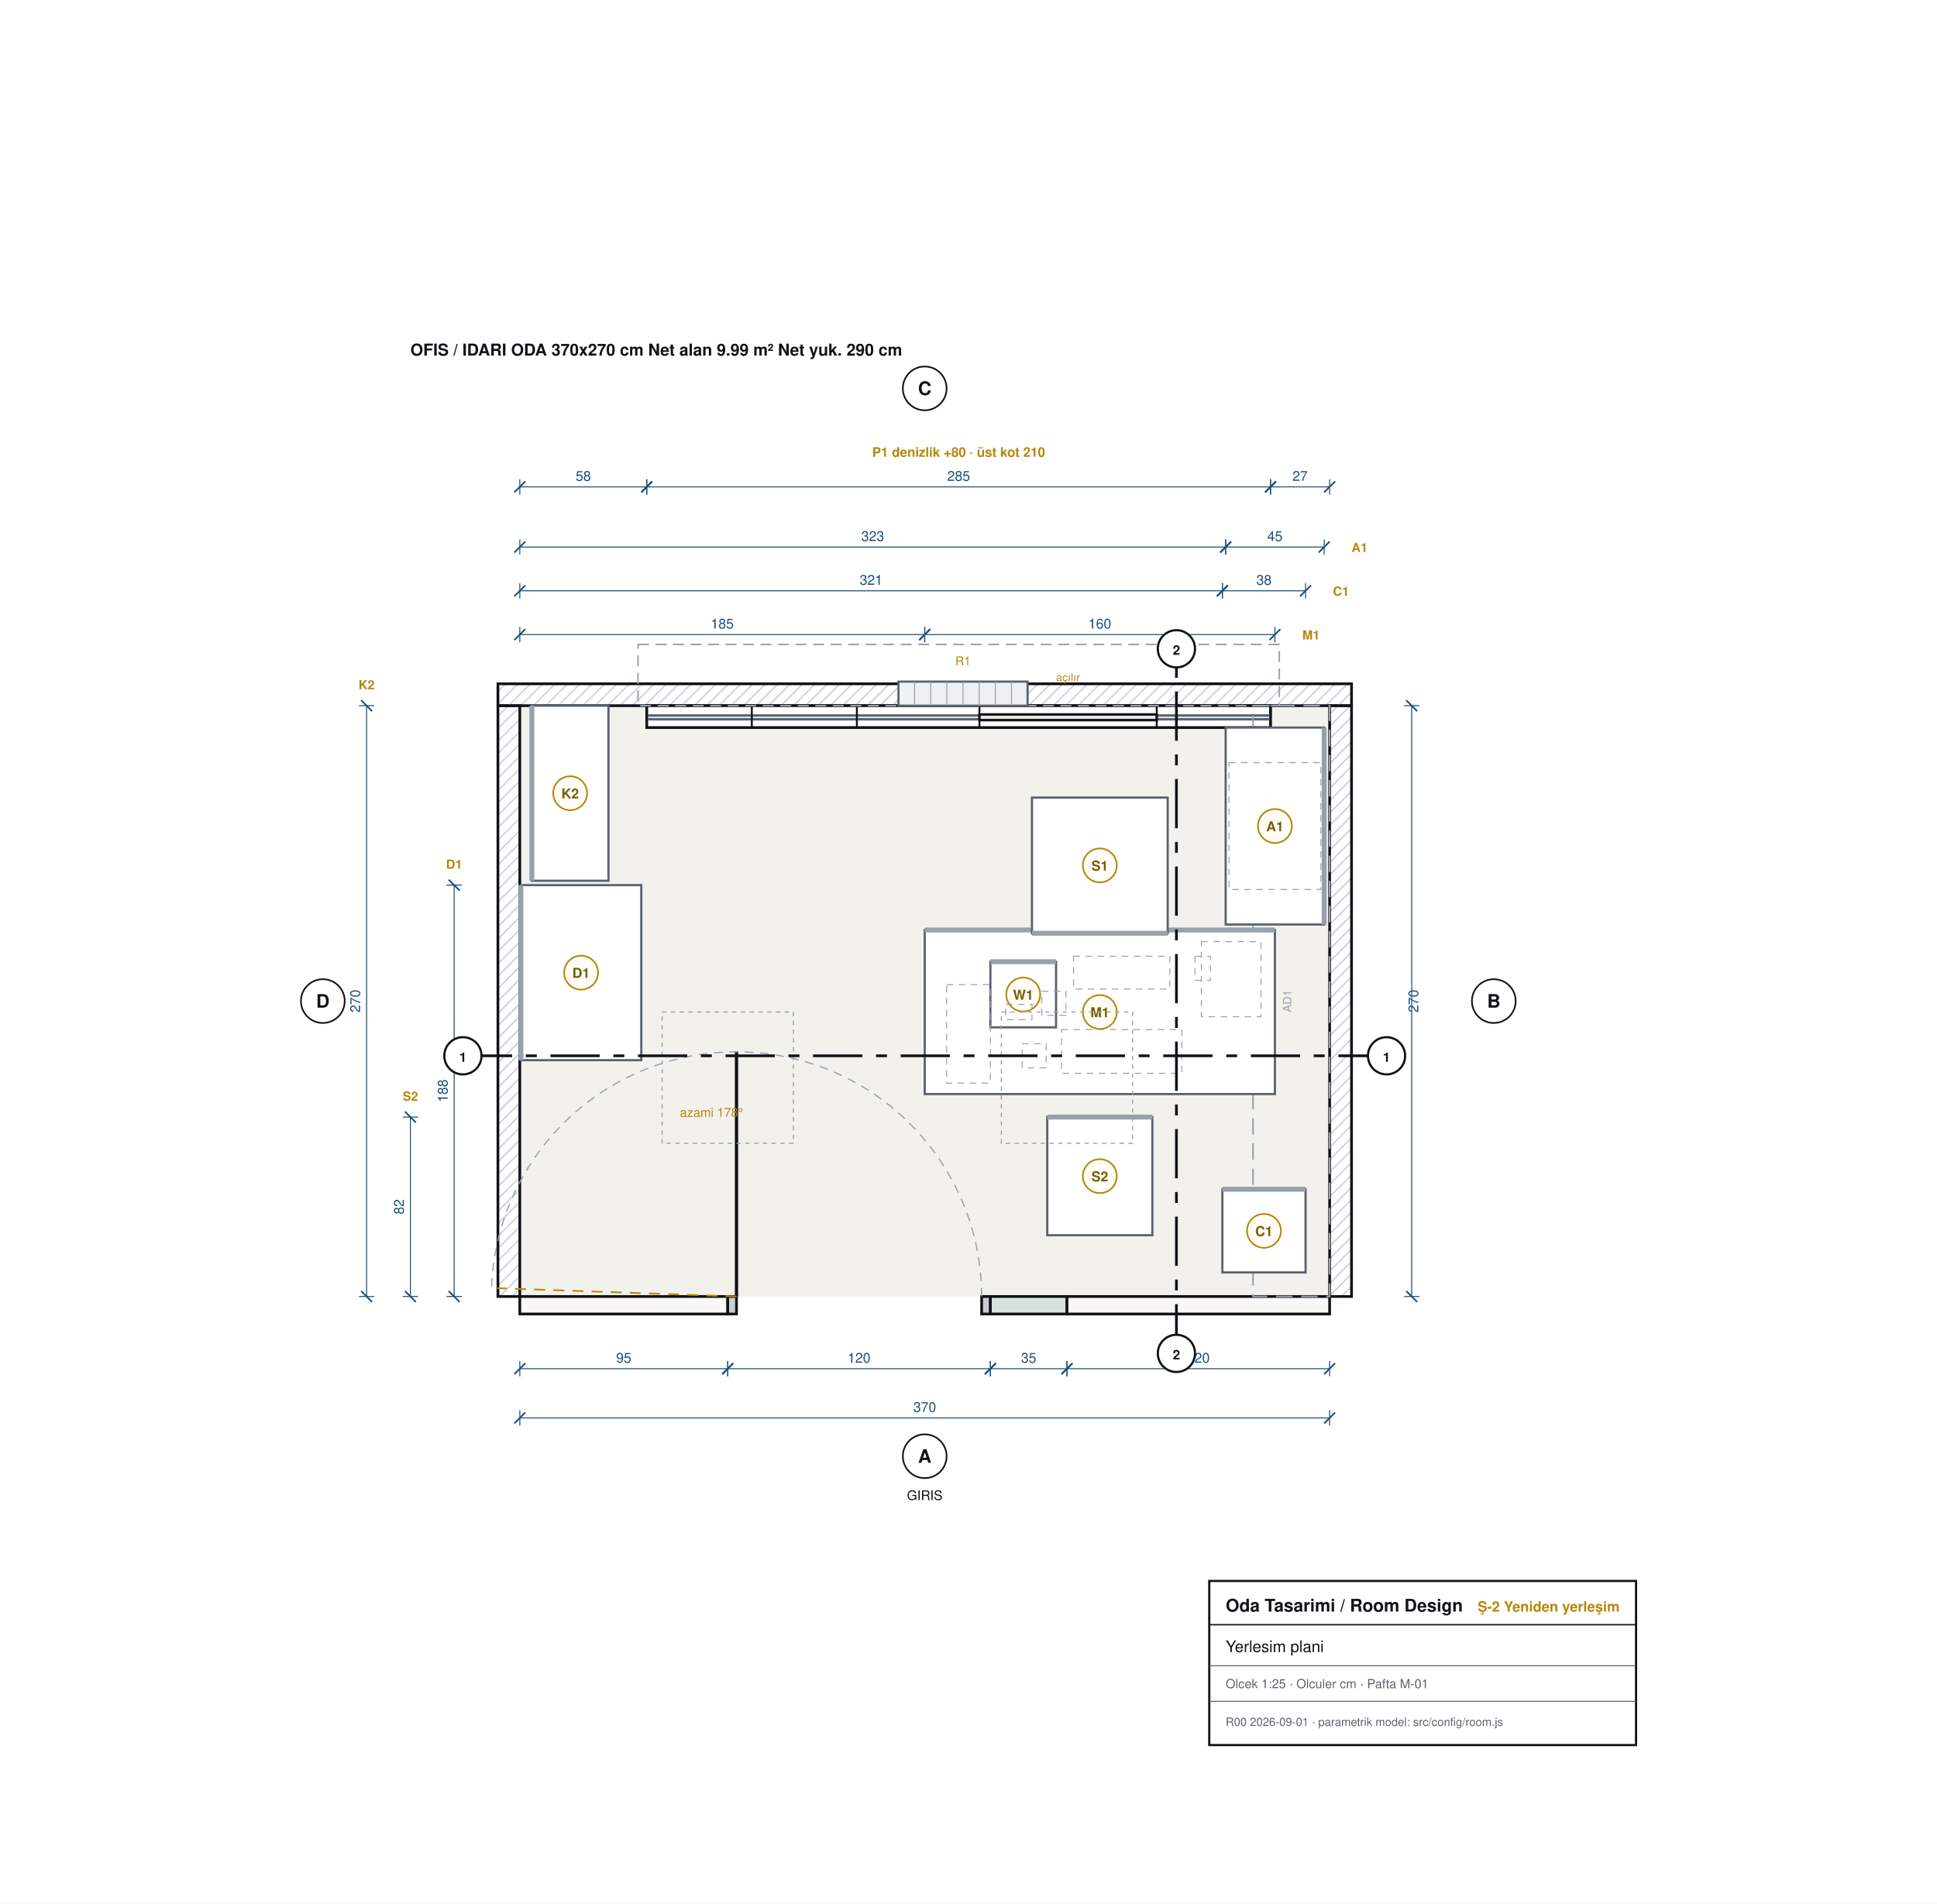
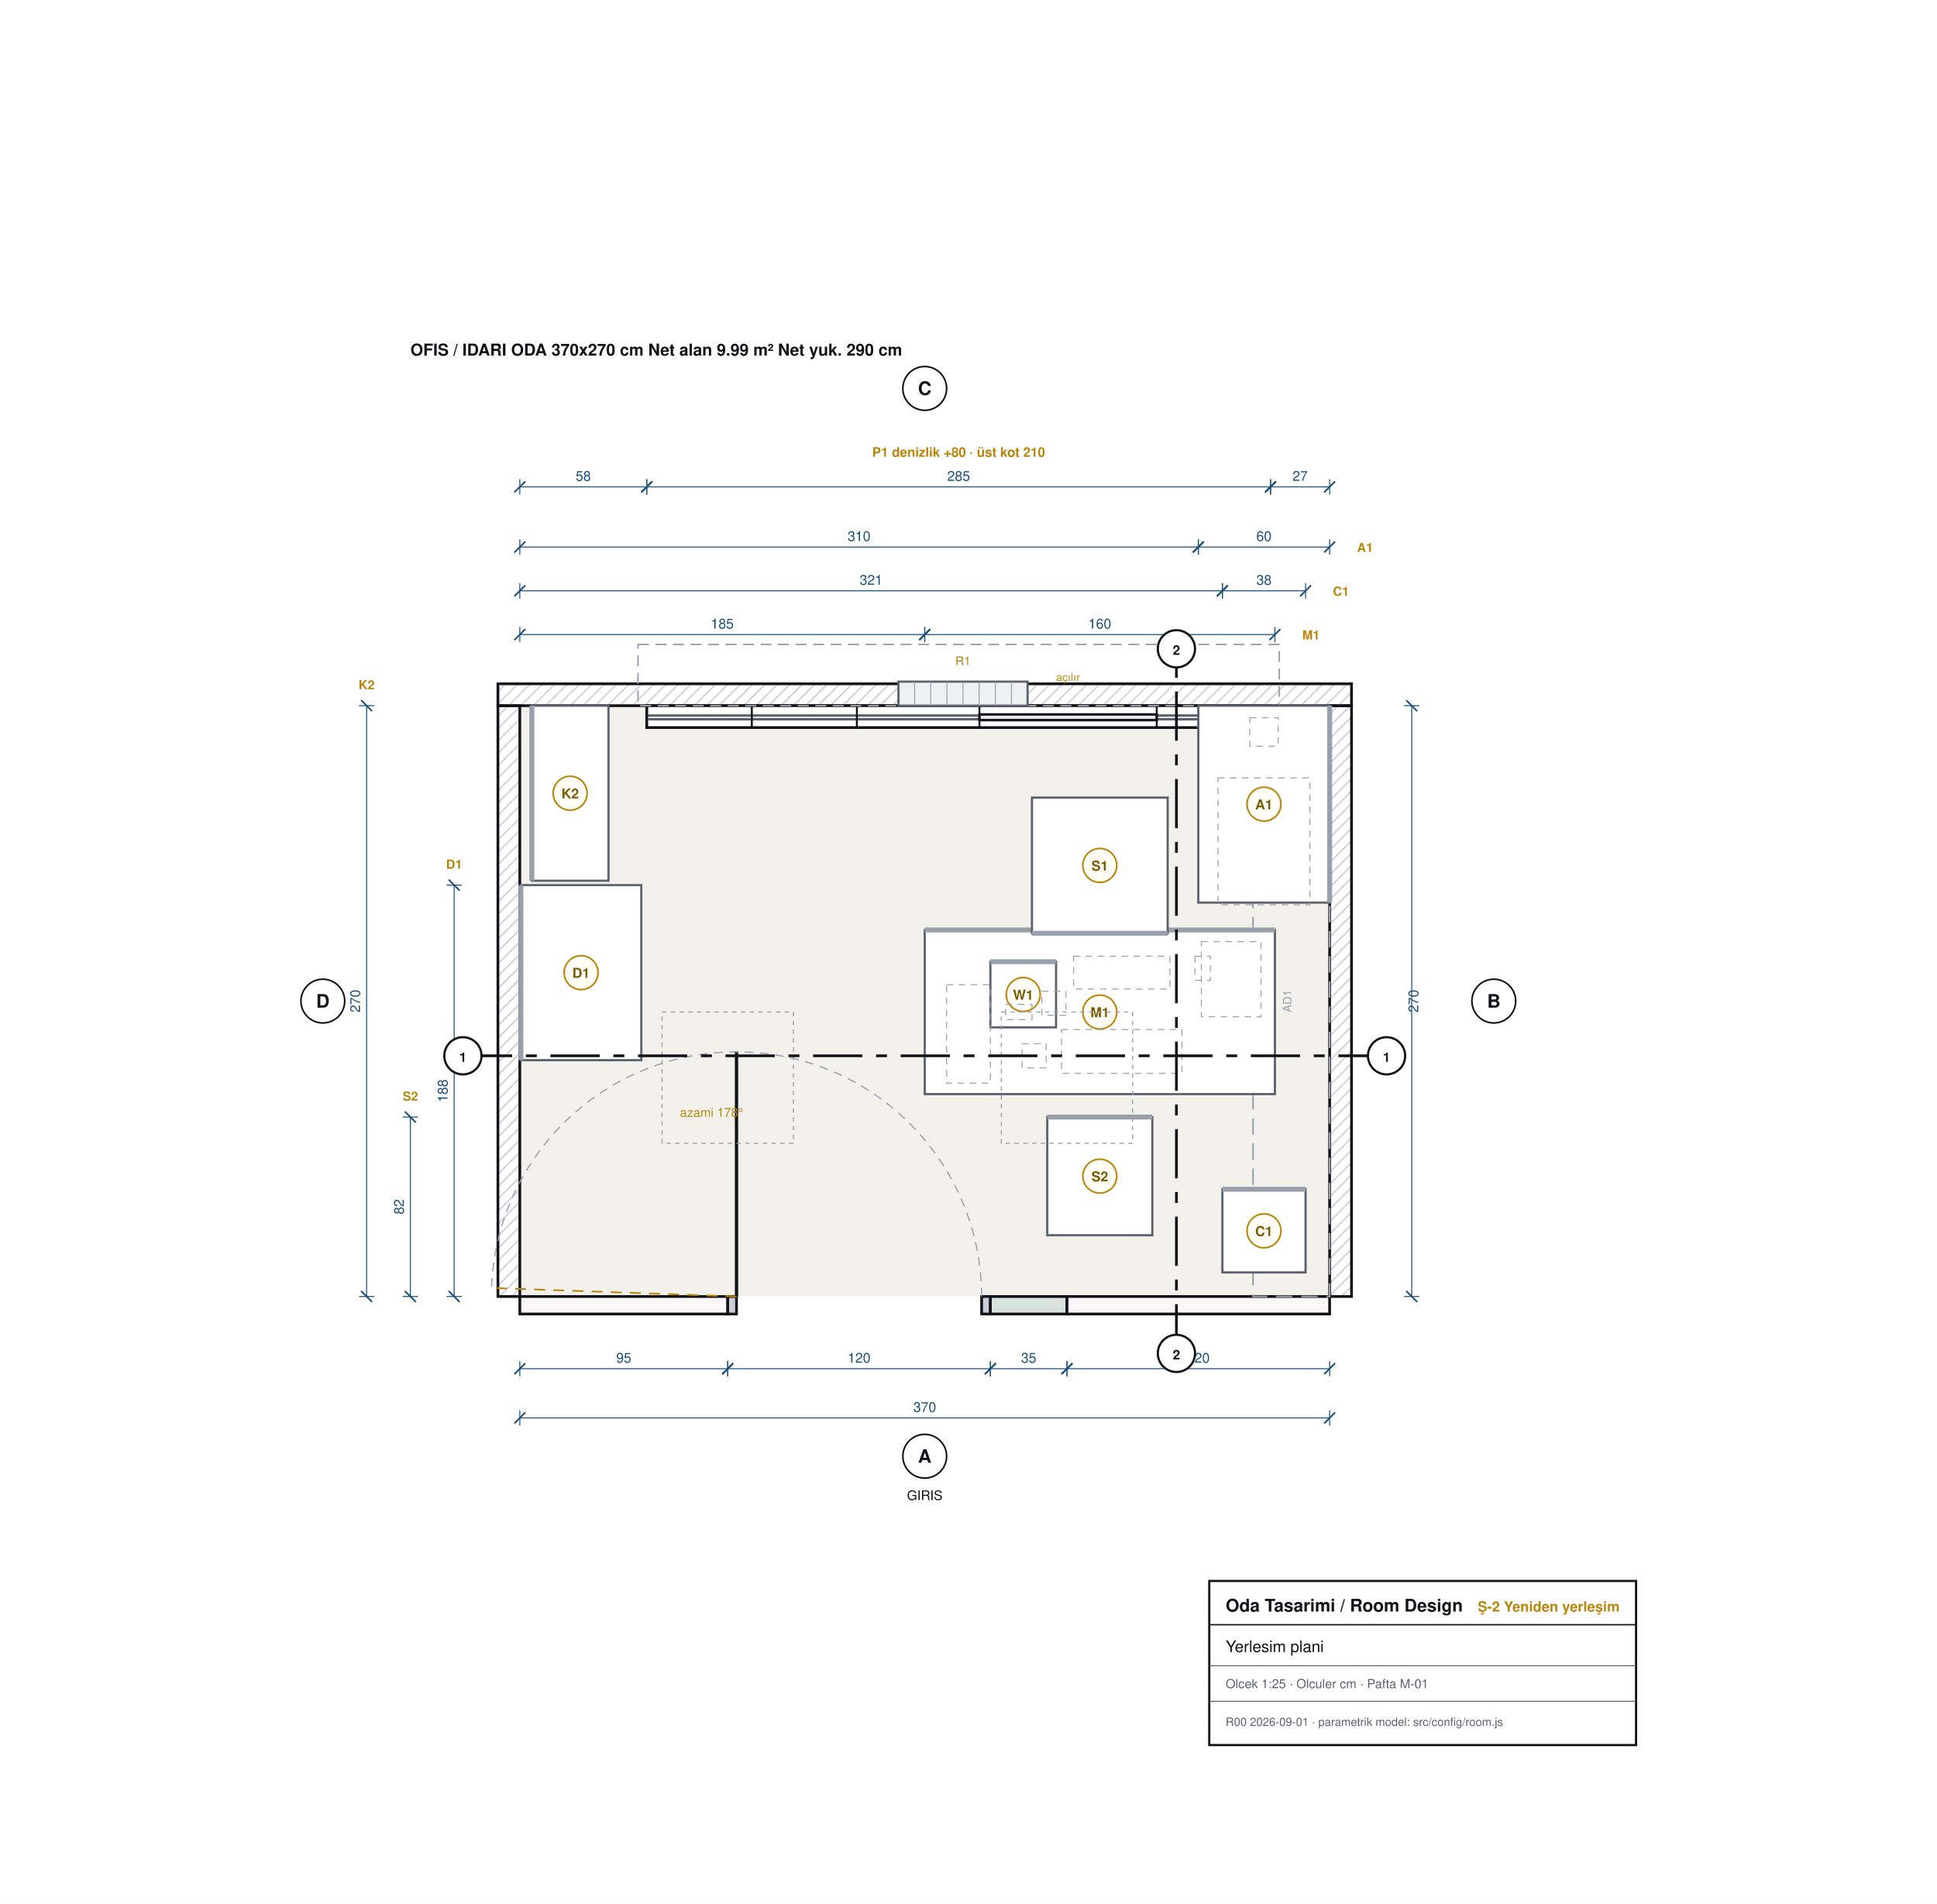
<svg xmlns="http://www.w3.org/2000/svg" width="354mm" height="348mm" viewBox="0 0 354 348" font-family="Helvetica,Arial,sans-serif">
  <rect width="354" height="348" fill="#ffffff" />
  <rect x="95.00" y="129.00" width="148.00" height="108.00" fill="#f3f1ec" stroke="none" stroke-width="0" />
  <defs>
    <pattern id="h" width="1.6" height="1.6" patternTransform="rotate(45)" patternUnits="userSpaceOnUse">
      <line x1="0" y1="0" x2="0" y2="1.6" stroke="#c9ced6" stroke-width="0.5" />
    </pattern>
  </defs>
  <rect x="91.00" y="129.00" width="4.00" height="108.00" fill="url(#h)" stroke="#111318" stroke-width="0.5" />
  <rect x="243.00" y="129.00" width="4.00" height="108.00" fill="url(#h)" stroke="#111318" stroke-width="0.5" />
  <rect x="91.00" y="125.00" width="156.00" height="4.00" fill="url(#h)" stroke="#111318" stroke-width="0.5" />
  <rect x="95.00" y="237.00" width="38.00" height="3.20" fill="#faf8f6" stroke="#111318" stroke-width="0.5" />
  <rect x="133.00" y="237.00" width="1.60" height="3.20" fill="#c9ced6" stroke="#111318" stroke-width="0.5" />
  <rect x="179.40" y="237.00" width="1.60" height="3.20" fill="#c9ced6" stroke="#111318" stroke-width="0.5" />
  <line x1="134.60" y1="237.00" x2="134.60" y2="192.20" stroke="#111318" stroke-width="0.6" />
  <path d="M 179.40 237.00 A 44.80 44.80 0 0 0 89.83 235.44" fill="none" stroke="#98a0ab" stroke-width="0.22" stroke-dasharray="1.6 1.2" />
  <line x1="134.60" y1="237.00" x2="89.83" y2="235.44" stroke="#b8860b" stroke-width="0.3" stroke-dasharray="2 1.5" />
  <text x="130.04" y="204.16" font-size="2.3" fill="#b8860b" text-anchor="middle">azami 178°</text>
  <rect x="181.00" y="237.00" width="14.00" height="3.20" fill="#d8e2dd" stroke="#111318" stroke-width="0.5" />
  <rect x="195.00" y="237.00" width="48.00" height="3.20" fill="#faf8f6" stroke="#111318" stroke-width="0.5" />
  <rect x="118.20" y="129.00" width="114.00" height="4.00" fill="#ffffff" stroke="#111318" stroke-width="0.5" />
  <line x1="118.20" y1="130.80" x2="232.20" y2="130.80" stroke="#5a626e" stroke-width="0.45" />
  <line x1="118.20" y1="131.48" x2="232.20" y2="131.48" stroke="#5a626e" stroke-width="0.45" />
  <line x1="118.20" y1="129.00" x2="118.20" y2="133.00" stroke="#111318" stroke-width="0.35" />
  <line x1="137.40" y1="129.00" x2="137.40" y2="133.00" stroke="#111318" stroke-width="0.35" />
  <line x1="156.60" y1="129.00" x2="156.60" y2="133.00" stroke="#111318" stroke-width="0.35" />
  <line x1="179.00" y1="129.00" x2="179.00" y2="133.00" stroke="#111318" stroke-width="0.35" />
  <rect x="179.00" y="130.60" width="32.40" height="1.04" fill="#e8e8e6" stroke="#111318" stroke-width="0.45" />
  <text x="195.20" y="124.50" font-size="2" fill="#b8860b" text-anchor="middle">açılır</text>
  <line x1="211.40" y1="129.00" x2="211.40" y2="133.00" stroke="#111318" stroke-width="0.35" />
  <line x1="232.20" y1="129.00" x2="232.20" y2="133.00" stroke="#111318" stroke-width="0.35" />
  <rect x="116.60" y="117.80" width="117.20" height="11.20" fill="none" stroke="#98a0ab" stroke-width="0.28" stroke-dasharray="2 1.2" />
  <line x1="95.00" y1="87.60" x2="95.00" y2="90.40" stroke="#1b4f7a" stroke-width="0.18" />
  <line x1="118.20" y1="87.60" x2="118.20" y2="90.40" stroke="#1b4f7a" stroke-width="0.18" />
  <line x1="95.00" y1="89.00" x2="118.20" y2="89.00" stroke="#1b4f7a" stroke-width="0.18" />
  <line x1="94.00" y1="90.00" x2="96.00" y2="88.00" stroke="#1b4f7a" stroke-width="0.3" />
  <line x1="117.20" y1="90.00" x2="119.20" y2="88.00" stroke="#1b4f7a" stroke-width="0.3" />
  <text x="106.60" y="87.90" font-size="2.5" fill="#1b4f7a" text-anchor="middle">58</text>
  <line x1="118.20" y1="87.60" x2="118.20" y2="90.40" stroke="#1b4f7a" stroke-width="0.18" />
  <line x1="232.20" y1="87.60" x2="232.20" y2="90.40" stroke="#1b4f7a" stroke-width="0.18" />
  <line x1="118.20" y1="89.00" x2="232.20" y2="89.00" stroke="#1b4f7a" stroke-width="0.18" />
  <line x1="117.20" y1="90.00" x2="119.20" y2="88.00" stroke="#1b4f7a" stroke-width="0.3" />
  <line x1="231.20" y1="90.00" x2="233.20" y2="88.00" stroke="#1b4f7a" stroke-width="0.3" />
  <text x="175.20" y="87.90" font-size="2.5" fill="#1b4f7a" text-anchor="middle">285</text>
  <line x1="232.20" y1="87.60" x2="232.20" y2="90.40" stroke="#1b4f7a" stroke-width="0.18" />
  <line x1="243.00" y1="87.60" x2="243.00" y2="90.40" stroke="#1b4f7a" stroke-width="0.18" />
  <line x1="232.20" y1="89.00" x2="243.00" y2="89.00" stroke="#1b4f7a" stroke-width="0.18" />
  <line x1="231.20" y1="90.00" x2="233.20" y2="88.00" stroke="#1b4f7a" stroke-width="0.3" />
  <line x1="242.00" y1="90.00" x2="244.00" y2="88.00" stroke="#1b4f7a" stroke-width="0.3" />
  <text x="237.60" y="87.90" font-size="2.5" fill="#1b4f7a" text-anchor="middle">27</text>
  <text x="175.20" y="83.50" font-size="2.4" fill="#b8860b" text-anchor="middle" font-weight="700">P1  denizlik +80  ·  üst kot 210</text>
  <rect x="164.20" y="124.60" width="23.60" height="4.40" fill="#eef1f3" stroke="#5a626e" stroke-width="0.4" />
  <line x1="167.15" y1="124.60" x2="167.15" y2="129.00" stroke="#98a0ab" stroke-width="0.18" />
  <line x1="170.10" y1="124.60" x2="170.10" y2="129.00" stroke="#98a0ab" stroke-width="0.18" />
  <line x1="173.05" y1="124.60" x2="173.05" y2="129.00" stroke="#98a0ab" stroke-width="0.18" />
  <line x1="176.00" y1="124.60" x2="176.00" y2="129.00" stroke="#98a0ab" stroke-width="0.18" />
  <line x1="178.95" y1="124.60" x2="178.95" y2="129.00" stroke="#98a0ab" stroke-width="0.18" />
  <line x1="181.90" y1="124.60" x2="181.90" y2="129.00" stroke="#98a0ab" stroke-width="0.18" />
  <line x1="184.85" y1="124.60" x2="184.85" y2="129.00" stroke="#98a0ab" stroke-width="0.18" />
  <text x="176.00" y="121.60" font-size="2.2" fill="#b8860b" text-anchor="middle">R1</text>
  <rect x="229.00" y="129.00" width="14.00" height="108.00" fill="none" stroke="#98a0ab" stroke-width="0.3" stroke-dasharray="3 1.6" />
  <text x="236.00" y="183.00" font-size="2.1" fill="#98a0ab" text-anchor="middle" transform="rotate(-90 236.00 183.00)">AD1</text>
  <rect x="169.00" y="170.00" width="64.00" height="30.00" fill="#ffffff" stroke="#5a626e" stroke-width="0.4" />
  <line x1="169.00" y1="170.00" x2="233.00" y2="170.00" stroke="#98a0ab" stroke-width="0.9" />
  <circle cx="201.00" cy="185.00" r="3.10" fill="#fffdf5" stroke="#b8860b" stroke-width="0.3" />
  <text x="201.00" y="185.95" font-size="2.5" fill="#7a5c05" text-anchor="middle" font-weight="700">M1</text>
  <rect x="95.20" y="161.80" width="22.00" height="32.00" fill="#ffffff" stroke="#5a626e" stroke-width="0.4" />
  <line x1="95.20" y1="161.80" x2="95.20" y2="193.80" stroke="#98a0ab" stroke-width="0.9" />
  <circle cx="106.20" cy="177.80" r="3.10" fill="#fffdf5" stroke="#b8860b" stroke-width="0.3" />
  <text x="106.20" y="178.75" font-size="2.5" fill="#7a5c05" text-anchor="middle" font-weight="700">D1</text>
  <rect x="97.20" y="129.00" width="14.00" height="32.00" fill="#ffffff" stroke="#5a626e" stroke-width="0.4" />
  <line x1="97.20" y1="129.00" x2="97.20" y2="161.00" stroke="#98a0ab" stroke-width="0.9" />
  <circle cx="104.20" cy="145.00" r="3.10" fill="#fffdf5" stroke="#b8860b" stroke-width="0.3" />
  <text x="104.20" y="145.95" font-size="2.5" fill="#7a5c05" text-anchor="middle" font-weight="700">K2</text>
  <rect x="188.60" y="145.80" width="24.80" height="24.80" fill="#ffffff" stroke="#5a626e" stroke-width="0.4" />
  <line x1="188.60" y1="170.60" x2="213.40" y2="170.60" stroke="#98a0ab" stroke-width="0.9" />
  <circle cx="201.00" cy="158.20" r="3.10" fill="#fffdf5" stroke="#b8860b" stroke-width="0.3" />
  <text x="201.00" y="159.15" font-size="2.5" fill="#7a5c05" text-anchor="middle" font-weight="700">S1</text>
  <rect x="191.40" y="204.20" width="19.20" height="21.60" fill="#ffffff" stroke="#5a626e" stroke-width="0.4" />
  <line x1="191.40" y1="204.20" x2="210.60" y2="204.20" stroke="#98a0ab" stroke-width="0.9" />
  <circle cx="201.00" cy="215.00" r="3.10" fill="#fffdf5" stroke="#b8860b" stroke-width="0.3" />
  <text x="201.00" y="215.95" font-size="2.5" fill="#7a5c05" text-anchor="middle" font-weight="700">S2</text>
-   <rect x="224.00" y="133.00" width="18.00" height="36.00" fill="#ffffff" stroke="#5a626e" stroke-width="0.4" />
-   <line x1="242.00" y1="133.00" x2="242.00" y2="169.00" stroke="#98a0ab" stroke-width="0.9" />
-   <circle cx="233.00" cy="151.00" r="3.10" fill="#fffdf5" stroke="#b8860b" stroke-width="0.3" />
-   <text x="233.00" y="151.95" font-size="2.5" fill="#7a5c05" text-anchor="middle" font-weight="700">A1</text>
+   <rect x="219.00" y="129.00" width="24.00" height="36.00" fill="#ffffff" stroke="#5a626e" stroke-width="0.4" />
+   <line x1="243.00" y1="129.00" x2="243.00" y2="165.00" stroke="#98a0ab" stroke-width="0.9" />
+   <circle cx="231.00" cy="147.00" r="3.10" fill="#fffdf5" stroke="#b8860b" stroke-width="0.3" />
+   <text x="231.00" y="147.95" font-size="2.5" fill="#7a5c05" text-anchor="middle" font-weight="700">A1</text>
  <rect x="223.40" y="217.40" width="15.20" height="15.20" fill="#ffffff" stroke="#5a626e" stroke-width="0.4" />
  <line x1="223.40" y1="217.40" x2="238.60" y2="217.40" stroke="#98a0ab" stroke-width="0.9" />
  <circle cx="231.00" cy="225.00" r="3.10" fill="#fffdf5" stroke="#b8860b" stroke-width="0.3" />
  <text x="231.00" y="225.95" font-size="2.5" fill="#7a5c05" text-anchor="middle" font-weight="700">C1</text>
  <rect x="181.00" y="175.80" width="12.00" height="12.00" fill="#ffffff" stroke="#5a626e" stroke-width="0.4" />
  <line x1="181.00" y1="175.80" x2="193.00" y2="175.80" stroke="#98a0ab" stroke-width="0.9" />
  <circle cx="187.00" cy="181.80" r="3.10" fill="#fffdf5" stroke="#b8860b" stroke-width="0.3" />
  <text x="187.00" y="182.75" font-size="2.5" fill="#7a5c05" text-anchor="middle" font-weight="700">W1</text>
  <rect x="194.00" y="188.20" width="22.00" height="8.00" fill="none" stroke="#98a0ab" stroke-width="0.18" stroke-dasharray="1.2 1" />
  <rect x="173.00" y="180.00" width="8.00" height="18.00" fill="none" stroke="#98a0ab" stroke-width="0.18" stroke-dasharray="1.2 1" />
  <rect x="196.20" y="174.80" width="17.60" height="6.00" fill="none" stroke="#98a0ab" stroke-width="0.18" stroke-dasharray="1.2 1" />
  <rect x="218.40" y="174.80" width="2.80" height="4.40" fill="none" stroke="#98a0ab" stroke-width="0.18" stroke-dasharray="1.2 1" />
  <rect x="219.56" y="172.13" width="10.89" height="13.73" fill="none" stroke="#98a0ab" stroke-width="0.18" stroke-dasharray="1.2 1" />
  <rect x="186.80" y="190.80" width="4.40" height="4.40" fill="none" stroke="#98a0ab" stroke-width="0.18" stroke-dasharray="1.2 1" />
  <rect x="183.80" y="183.60" width="4.80" height="2.80" fill="none" stroke="#98a0ab" stroke-width="0.18" stroke-dasharray="1.2 1" />
  <rect x="190.40" y="181.20" width="4.40" height="4.40" fill="none" stroke="#98a0ab" stroke-width="0.18" stroke-dasharray="1.2 1" />
-   <rect x="224.60" y="139.40" width="16.80" height="23.20" fill="none" stroke="#98a0ab" stroke-width="0.18" stroke-dasharray="1.2 1" />
+   <rect x="222.60" y="142.20" width="16.80" height="23.20" fill="none" stroke="#98a0ab" stroke-width="0.18" stroke-dasharray="1.2 1" />
+   <rect x="228.40" y="131.20" width="5.20" height="5.20" fill="none" stroke="#98a0ab" stroke-width="0.18" stroke-dasharray="1.2 1" />
  <rect x="121.00" y="185.00" width="24.00" height="24.00" fill="none" stroke="#98a0ab" stroke-width="0.2" stroke-dasharray="0.8 0.8" />
  <rect x="183.00" y="185.00" width="24.00" height="24.00" fill="none" stroke="#98a0ab" stroke-width="0.2" stroke-dasharray="0.8 0.8" />
  <line x1="95.00" y1="248.80" x2="95.00" y2="251.60" stroke="#1b4f7a" stroke-width="0.18" />
  <line x1="133.00" y1="248.80" x2="133.00" y2="251.60" stroke="#1b4f7a" stroke-width="0.18" />
  <line x1="95.00" y1="250.20" x2="133.00" y2="250.20" stroke="#1b4f7a" stroke-width="0.18" />
  <line x1="94.00" y1="251.20" x2="96.00" y2="249.20" stroke="#1b4f7a" stroke-width="0.3" />
  <line x1="132.00" y1="251.20" x2="134.00" y2="249.20" stroke="#1b4f7a" stroke-width="0.3" />
  <text x="114.00" y="249.10" font-size="2.5" fill="#1b4f7a" text-anchor="middle">95</text>
  <line x1="133.00" y1="248.80" x2="133.00" y2="251.60" stroke="#1b4f7a" stroke-width="0.18" />
  <line x1="181.00" y1="248.80" x2="181.00" y2="251.60" stroke="#1b4f7a" stroke-width="0.18" />
  <line x1="133.00" y1="250.20" x2="181.00" y2="250.20" stroke="#1b4f7a" stroke-width="0.18" />
  <line x1="132.00" y1="251.20" x2="134.00" y2="249.20" stroke="#1b4f7a" stroke-width="0.3" />
  <line x1="180.00" y1="251.20" x2="182.00" y2="249.20" stroke="#1b4f7a" stroke-width="0.3" />
  <text x="157.00" y="249.10" font-size="2.5" fill="#1b4f7a" text-anchor="middle">120</text>
  <line x1="181.00" y1="248.80" x2="181.00" y2="251.60" stroke="#1b4f7a" stroke-width="0.18" />
  <line x1="195.00" y1="248.80" x2="195.00" y2="251.60" stroke="#1b4f7a" stroke-width="0.18" />
  <line x1="181.00" y1="250.20" x2="195.00" y2="250.20" stroke="#1b4f7a" stroke-width="0.18" />
  <line x1="180.00" y1="251.20" x2="182.00" y2="249.20" stroke="#1b4f7a" stroke-width="0.3" />
  <line x1="194.00" y1="251.20" x2="196.00" y2="249.20" stroke="#1b4f7a" stroke-width="0.3" />
  <text x="188.00" y="249.10" font-size="2.5" fill="#1b4f7a" text-anchor="middle">35</text>
  <line x1="195.00" y1="248.80" x2="195.00" y2="251.60" stroke="#1b4f7a" stroke-width="0.18" />
  <line x1="243.00" y1="248.80" x2="243.00" y2="251.60" stroke="#1b4f7a" stroke-width="0.18" />
  <line x1="195.00" y1="250.20" x2="243.00" y2="250.20" stroke="#1b4f7a" stroke-width="0.18" />
  <line x1="194.00" y1="251.20" x2="196.00" y2="249.20" stroke="#1b4f7a" stroke-width="0.3" />
  <line x1="242.00" y1="251.20" x2="244.00" y2="249.20" stroke="#1b4f7a" stroke-width="0.3" />
  <text x="219.00" y="249.10" font-size="2.5" fill="#1b4f7a" text-anchor="middle">120</text>
  <line x1="95.00" y1="257.80" x2="95.00" y2="260.60" stroke="#1b4f7a" stroke-width="0.18" />
  <line x1="243.00" y1="257.80" x2="243.00" y2="260.60" stroke="#1b4f7a" stroke-width="0.18" />
  <line x1="95.00" y1="259.20" x2="243.00" y2="259.20" stroke="#1b4f7a" stroke-width="0.18" />
  <line x1="94.00" y1="260.20" x2="96.00" y2="258.20" stroke="#1b4f7a" stroke-width="0.3" />
  <line x1="242.00" y1="260.20" x2="244.00" y2="258.20" stroke="#1b4f7a" stroke-width="0.3" />
  <text x="169.00" y="258.10" font-size="2.5" fill="#1b4f7a" text-anchor="middle">370</text>
  <line x1="259.40" y1="129.00" x2="256.60" y2="129.00" stroke="#1b4f7a" stroke-width="0.18" />
  <line x1="259.40" y1="237.00" x2="256.60" y2="237.00" stroke="#1b4f7a" stroke-width="0.18" />
  <line x1="258.00" y1="129.00" x2="258.00" y2="237.00" stroke="#1b4f7a" stroke-width="0.18" />
  <line x1="257.00" y1="128.00" x2="259.00" y2="130.00" stroke="#1b4f7a" stroke-width="0.3" />
  <line x1="257.00" y1="236.00" x2="259.00" y2="238.00" stroke="#1b4f7a" stroke-width="0.3" />
  <text x="259.20" y="183.00" font-size="2.5" fill="#1b4f7a" text-anchor="middle" transform="rotate(-90 259.20 183.00)">270</text>
  <line x1="95.00" y1="114.60" x2="95.00" y2="117.40" stroke="#1b4f7a" stroke-width="0.18" />
  <line x1="169.00" y1="114.60" x2="169.00" y2="117.40" stroke="#1b4f7a" stroke-width="0.18" />
  <line x1="95.00" y1="116.00" x2="169.00" y2="116.00" stroke="#1b4f7a" stroke-width="0.18" />
  <line x1="94.00" y1="117.00" x2="96.00" y2="115.00" stroke="#1b4f7a" stroke-width="0.3" />
  <line x1="168.00" y1="117.00" x2="170.00" y2="115.00" stroke="#1b4f7a" stroke-width="0.3" />
  <text x="132.00" y="114.90" font-size="2.5" fill="#1b4f7a" text-anchor="middle">185</text>
  <line x1="169.00" y1="114.60" x2="169.00" y2="117.40" stroke="#1b4f7a" stroke-width="0.18" />
  <line x1="233.00" y1="114.60" x2="233.00" y2="117.40" stroke="#1b4f7a" stroke-width="0.18" />
  <line x1="169.00" y1="116.00" x2="233.00" y2="116.00" stroke="#1b4f7a" stroke-width="0.18" />
  <line x1="168.00" y1="117.00" x2="170.00" y2="115.00" stroke="#1b4f7a" stroke-width="0.3" />
  <line x1="232.00" y1="117.00" x2="234.00" y2="115.00" stroke="#1b4f7a" stroke-width="0.3" />
  <text x="201.00" y="114.90" font-size="2.5" fill="#1b4f7a" text-anchor="middle">160</text>
  <text x="238.00" y="116.90" font-size="2.3" fill="#b8860b" text-anchor="start" font-weight="700">M1</text>
  <line x1="95.00" y1="106.60" x2="95.00" y2="109.40" stroke="#1b4f7a" stroke-width="0.18" />
  <line x1="223.40" y1="106.60" x2="223.40" y2="109.40" stroke="#1b4f7a" stroke-width="0.18" />
  <line x1="95.00" y1="108.00" x2="223.40" y2="108.00" stroke="#1b4f7a" stroke-width="0.18" />
  <line x1="94.00" y1="109.00" x2="96.00" y2="107.00" stroke="#1b4f7a" stroke-width="0.3" />
  <line x1="222.40" y1="109.00" x2="224.40" y2="107.00" stroke="#1b4f7a" stroke-width="0.3" />
  <text x="159.20" y="106.90" font-size="2.5" fill="#1b4f7a" text-anchor="middle">321</text>
  <line x1="223.40" y1="106.60" x2="223.40" y2="109.40" stroke="#1b4f7a" stroke-width="0.18" />
  <line x1="238.60" y1="106.60" x2="238.60" y2="109.40" stroke="#1b4f7a" stroke-width="0.18" />
  <line x1="223.40" y1="108.00" x2="238.60" y2="108.00" stroke="#1b4f7a" stroke-width="0.18" />
  <line x1="222.40" y1="109.00" x2="224.40" y2="107.00" stroke="#1b4f7a" stroke-width="0.3" />
  <line x1="237.60" y1="109.00" x2="239.60" y2="107.00" stroke="#1b4f7a" stroke-width="0.3" />
  <text x="231.00" y="106.90" font-size="2.5" fill="#1b4f7a" text-anchor="middle">38</text>
  <text x="243.60" y="108.90" font-size="2.3" fill="#b8860b" text-anchor="start" font-weight="700">C1</text>
  <line x1="95.00" y1="98.60" x2="95.00" y2="101.40" stroke="#1b4f7a" stroke-width="0.18" />
-   <line x1="224.00" y1="98.60" x2="224.00" y2="101.40" stroke="#1b4f7a" stroke-width="0.18" />
-   <line x1="95.00" y1="100.00" x2="224.00" y2="100.00" stroke="#1b4f7a" stroke-width="0.18" />
+   <line x1="219.00" y1="98.60" x2="219.00" y2="101.40" stroke="#1b4f7a" stroke-width="0.18" />
+   <line x1="95.00" y1="100.00" x2="219.00" y2="100.00" stroke="#1b4f7a" stroke-width="0.18" />
  <line x1="94.00" y1="101.00" x2="96.00" y2="99.00" stroke="#1b4f7a" stroke-width="0.3" />
-   <line x1="223.00" y1="101.00" x2="225.00" y2="99.00" stroke="#1b4f7a" stroke-width="0.3" />
-   <text x="159.50" y="98.90" font-size="2.5" fill="#1b4f7a" text-anchor="middle">323</text>
-   <line x1="224.00" y1="98.60" x2="224.00" y2="101.40" stroke="#1b4f7a" stroke-width="0.18" />
-   <line x1="242.00" y1="98.60" x2="242.00" y2="101.40" stroke="#1b4f7a" stroke-width="0.18" />
-   <line x1="224.00" y1="100.00" x2="242.00" y2="100.00" stroke="#1b4f7a" stroke-width="0.18" />
-   <line x1="223.00" y1="101.00" x2="225.00" y2="99.00" stroke="#1b4f7a" stroke-width="0.3" />
-   <line x1="241.00" y1="101.00" x2="243.00" y2="99.00" stroke="#1b4f7a" stroke-width="0.3" />
-   <text x="233.00" y="98.90" font-size="2.5" fill="#1b4f7a" text-anchor="middle">45</text>
-   <text x="247.00" y="100.90" font-size="2.3" fill="#b8860b" text-anchor="start" font-weight="700">A1</text>
+   <line x1="218.00" y1="101.00" x2="220.00" y2="99.00" stroke="#1b4f7a" stroke-width="0.3" />
+   <text x="157.00" y="98.90" font-size="2.5" fill="#1b4f7a" text-anchor="middle">310</text>
+   <line x1="219.00" y1="98.60" x2="219.00" y2="101.40" stroke="#1b4f7a" stroke-width="0.18" />
+   <line x1="243.00" y1="98.60" x2="243.00" y2="101.40" stroke="#1b4f7a" stroke-width="0.18" />
+   <line x1="219.00" y1="100.00" x2="243.00" y2="100.00" stroke="#1b4f7a" stroke-width="0.18" />
+   <line x1="218.00" y1="101.00" x2="220.00" y2="99.00" stroke="#1b4f7a" stroke-width="0.3" />
+   <line x1="242.00" y1="101.00" x2="244.00" y2="99.00" stroke="#1b4f7a" stroke-width="0.3" />
+   <text x="231.00" y="98.90" font-size="2.5" fill="#1b4f7a" text-anchor="middle">60</text>
+   <text x="248.00" y="100.90" font-size="2.3" fill="#b8860b" text-anchor="start" font-weight="700">A1</text>
  <line x1="81.60" y1="161.80" x2="84.40" y2="161.80" stroke="#1b4f7a" stroke-width="0.18" />
  <line x1="81.60" y1="237.00" x2="84.40" y2="237.00" stroke="#1b4f7a" stroke-width="0.18" />
  <line x1="83.00" y1="161.80" x2="83.00" y2="237.00" stroke="#1b4f7a" stroke-width="0.18" />
  <line x1="82.00" y1="160.80" x2="84.00" y2="162.80" stroke="#1b4f7a" stroke-width="0.3" />
  <line x1="82.00" y1="236.00" x2="84.00" y2="238.00" stroke="#1b4f7a" stroke-width="0.3" />
  <text x="81.80" y="199.40" font-size="2.5" fill="#1b4f7a" text-anchor="middle" transform="rotate(-90 81.80 199.40)">188</text>
  <text x="83.00" y="158.80" font-size="2.3" fill="#b8860b" text-anchor="middle" font-weight="700">D1</text>
  <line x1="73.60" y1="204.20" x2="76.40" y2="204.20" stroke="#1b4f7a" stroke-width="0.18" />
  <line x1="73.60" y1="237.00" x2="76.40" y2="237.00" stroke="#1b4f7a" stroke-width="0.18" />
  <line x1="75.00" y1="204.20" x2="75.00" y2="237.00" stroke="#1b4f7a" stroke-width="0.18" />
  <line x1="74.00" y1="203.20" x2="76.00" y2="205.20" stroke="#1b4f7a" stroke-width="0.3" />
  <line x1="74.00" y1="236.00" x2="76.00" y2="238.00" stroke="#1b4f7a" stroke-width="0.3" />
  <text x="73.80" y="220.60" font-size="2.5" fill="#1b4f7a" text-anchor="middle" transform="rotate(-90 73.80 220.60)">82</text>
  <text x="75.00" y="201.20" font-size="2.3" fill="#b8860b" text-anchor="middle" font-weight="700">S2</text>
  <line x1="65.60" y1="129.00" x2="68.40" y2="129.00" stroke="#1b4f7a" stroke-width="0.18" />
  <line x1="65.60" y1="237.00" x2="68.40" y2="237.00" stroke="#1b4f7a" stroke-width="0.18" />
  <line x1="67.00" y1="129.00" x2="67.00" y2="237.00" stroke="#1b4f7a" stroke-width="0.18" />
  <line x1="66.00" y1="128.00" x2="68.00" y2="130.00" stroke="#1b4f7a" stroke-width="0.3" />
  <line x1="66.00" y1="236.00" x2="68.00" y2="238.00" stroke="#1b4f7a" stroke-width="0.3" />
  <text x="65.80" y="183.00" font-size="2.5" fill="#1b4f7a" text-anchor="middle" transform="rotate(-90 65.80 183.00)">270</text>
  <text x="67.00" y="126.00" font-size="2.3" fill="#b8860b" text-anchor="middle" font-weight="700">K2</text>
  <line x1="84.60" y1="193.00" x2="253.40" y2="193.00" stroke="#111318" stroke-width="0.5" stroke-dasharray="9 2.5 2 2.5" />
  <circle cx="84.60" cy="193.00" r="3.40" fill="#fff" stroke="#111318" stroke-width="0.4" />
  <text x="84.60" y="194.10" font-size="2.4" fill="#111318" text-anchor="middle" font-weight="700">1</text>
  <circle cx="253.40" cy="193.00" r="3.40" fill="#fff" stroke="#111318" stroke-width="0.4" />
  <text x="253.40" y="194.10" font-size="2.4" fill="#111318" text-anchor="middle" font-weight="700">1</text>
  <line x1="215.00" y1="247.40" x2="215.00" y2="118.60" stroke="#111318" stroke-width="0.5" stroke-dasharray="9 2.5 2 2.5" />
  <circle cx="215.00" cy="247.40" r="3.40" fill="#fff" stroke="#111318" stroke-width="0.4" />
  <text x="215.00" y="248.50" font-size="2.4" fill="#111318" text-anchor="middle" font-weight="700">2</text>
  <circle cx="215.00" cy="118.60" r="3.40" fill="#fff" stroke="#111318" stroke-width="0.4" />
  <text x="215.00" y="119.70" font-size="2.4" fill="#111318" text-anchor="middle" font-weight="700">2</text>
  <circle cx="169.00" cy="266.20" r="4.00" fill="#fff" stroke="#111318" stroke-width="0.3" />
  <text x="169.00" y="267.40" font-size="3.4" fill="#111318" text-anchor="middle" font-weight="700">A</text>
  <circle cx="273.00" cy="183.00" r="4.00" fill="#fff" stroke="#111318" stroke-width="0.3" />
  <text x="273.00" y="184.20" font-size="3.4" fill="#111318" text-anchor="middle" font-weight="700">B</text>
  <circle cx="169.00" cy="71.00" r="4.00" fill="#fff" stroke="#111318" stroke-width="0.3" />
  <text x="169.00" y="72.20" font-size="3.4" fill="#111318" text-anchor="middle" font-weight="700">C</text>
  <circle cx="59.00" cy="183.00" r="4.00" fill="#fff" stroke="#111318" stroke-width="0.3" />
  <text x="59.00" y="184.20" font-size="3.4" fill="#111318" text-anchor="middle" font-weight="700">D</text>
  <text x="169.00" y="274.20" font-size="2.4" fill="#111318" text-anchor="middle">GIRIS</text>
  <text x="75.00" y="65.00" font-size="3" fill="#111318" text-anchor="start" font-weight="700">OFIS / IDARI ODA   370x270 cm   Net alan 9.99 m²   Net yuk. 290 cm</text>
  <rect x="221.00" y="289.00" width="78.00" height="30.00" fill="#ffffff" stroke="#111318" stroke-width="0.4" />
  <line x1="221.00" y1="297.00" x2="299.00" y2="297.00" stroke="#111318" stroke-width="0.25" />
  <line x1="221.00" y1="304.50" x2="299.00" y2="304.50" stroke="#5a626e" stroke-width="0.18" />
  <line x1="221.00" y1="311.00" x2="299.00" y2="311.00" stroke="#5a626e" stroke-width="0.18" />
  <text x="224.00" y="294.60" font-size="3.2" fill="#111318" text-anchor="start" font-weight="700">Oda Tasarimi / Room Design</text>
  <text x="224.00" y="302.00" font-size="2.9" fill="#111318" text-anchor="start">Yerlesim plani</text>
  <text x="224.00" y="308.60" font-size="2.3" fill="#5a626e" text-anchor="start">Olcek 1:25  ·  Olculer cm  ·  Pafta M-01</text>
  <text x="296.00" y="294.60" font-size="2.6" fill="#b8860b" text-anchor="end" font-weight="700">Ş-2 Yeniden yerleşim</text>
  <text x="224.00" y="315.50" font-size="2.1" fill="#5a626e" text-anchor="start">R00  2026-09-01  ·  parametrik model: src/config/room.js</text>
</svg>
